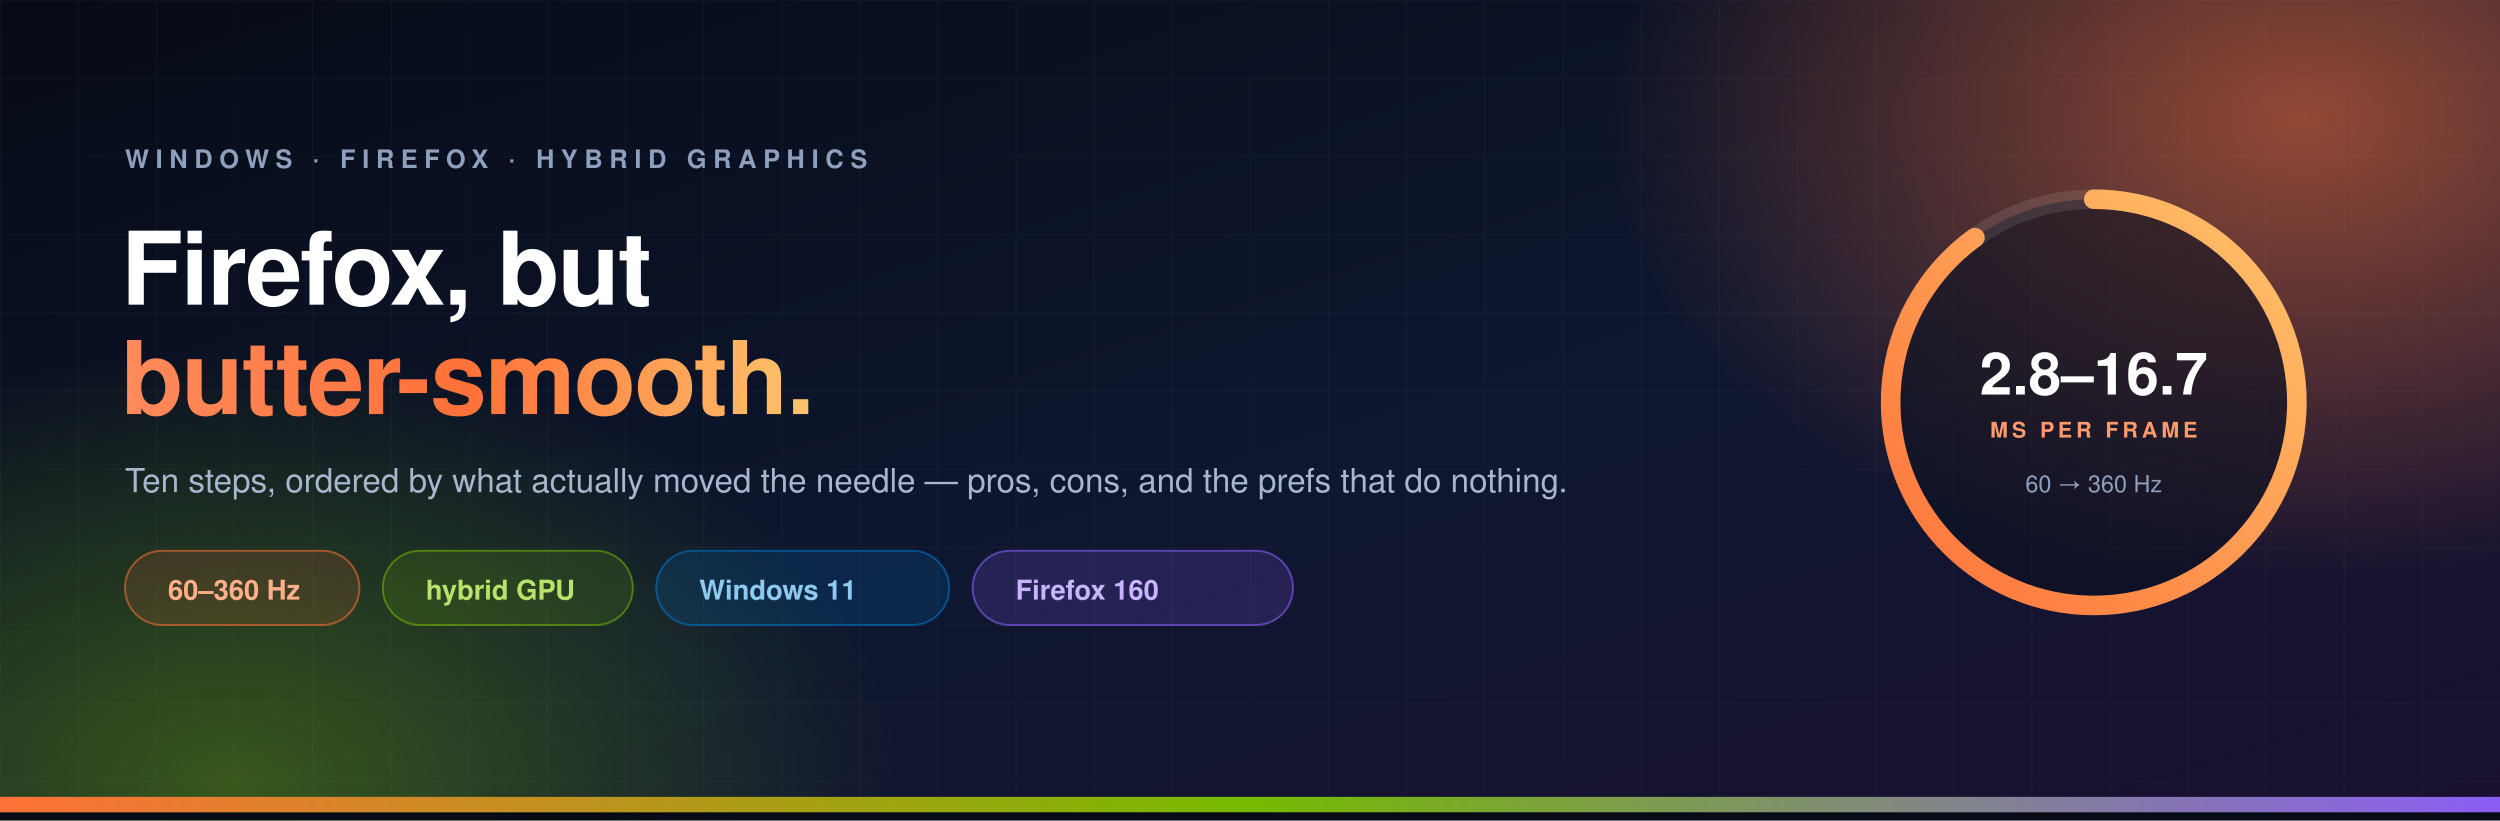
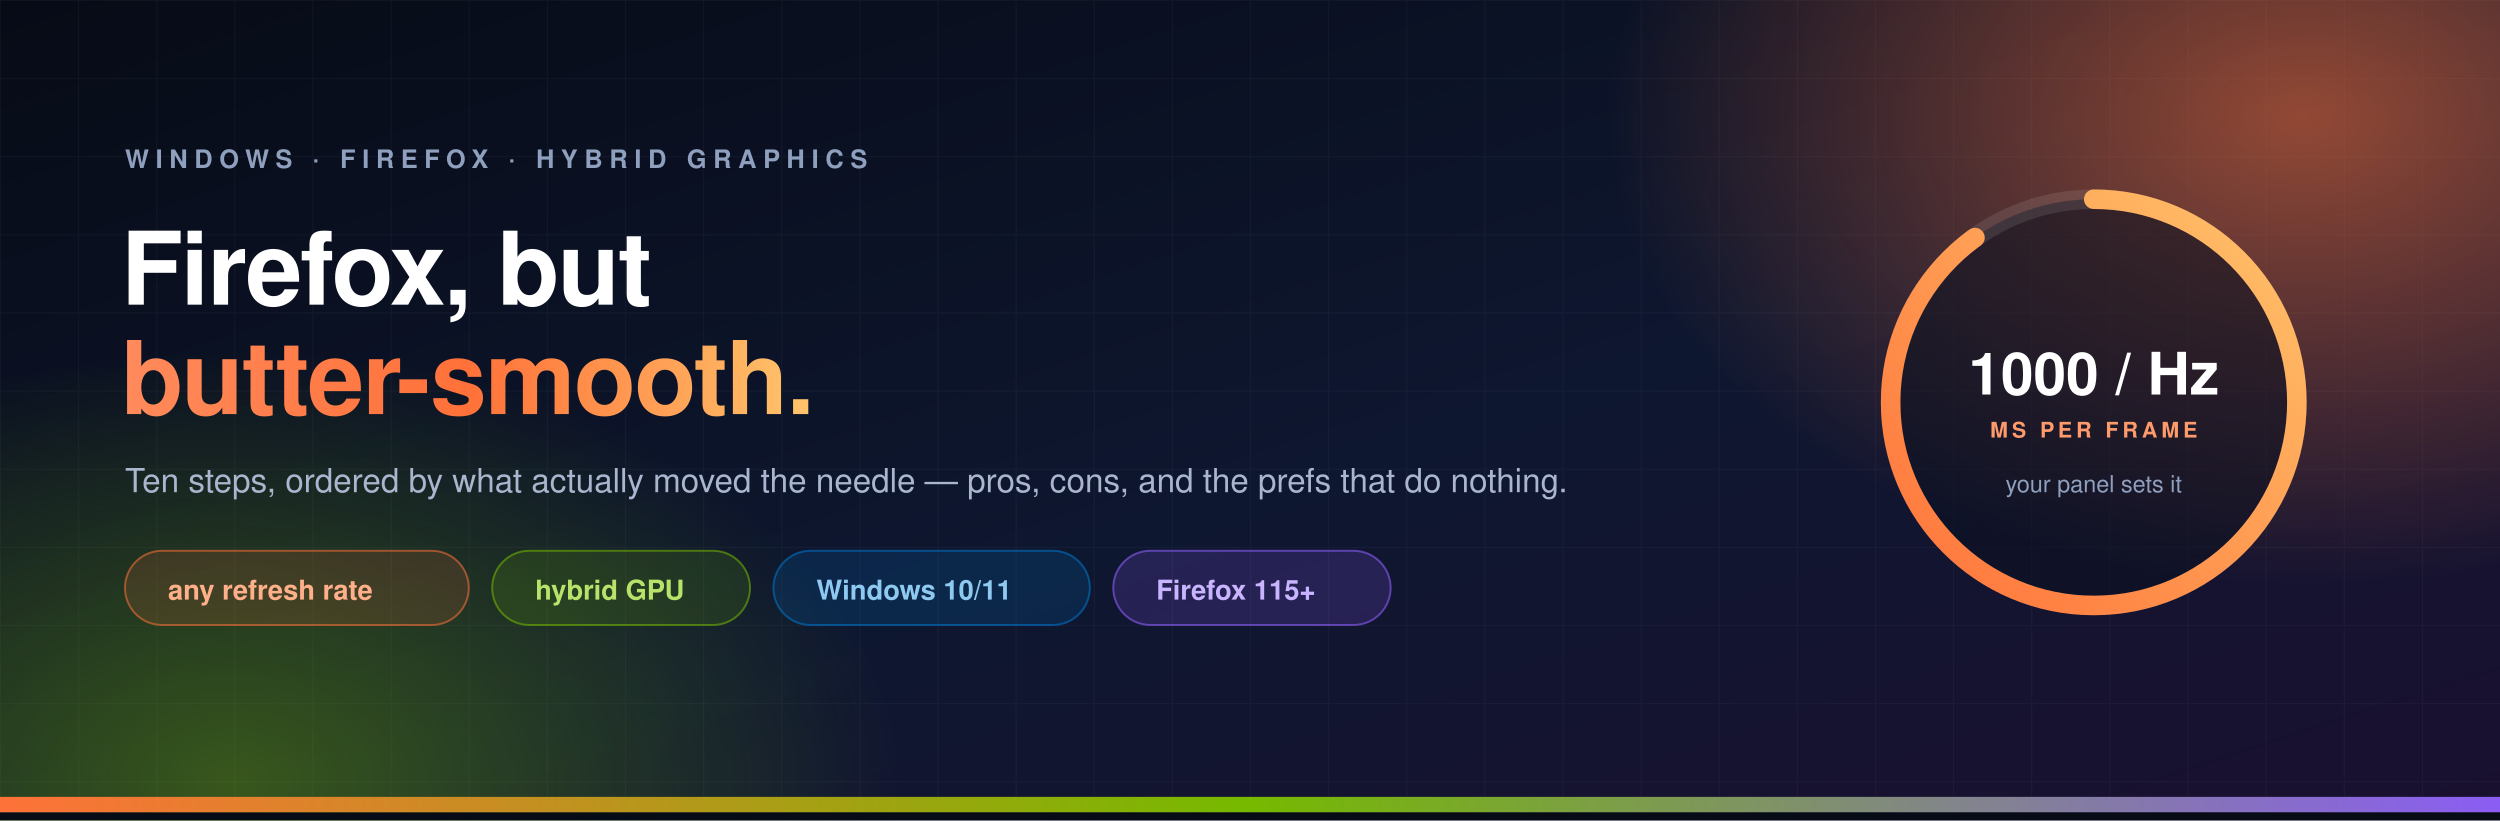
<svg xmlns="http://www.w3.org/2000/svg" viewBox="0 0 1280 420" width="1280" height="420" role="img" aria-label="Firefox, but butter-smooth — a tuning guide for Windows machines with two GPUs">
  <defs>
    <linearGradient id="bg" x1="0" y1="0" x2="1" y2="1">
      <stop offset="0" stop-color="#070B16" />
      <stop offset="0.55" stop-color="#0E1730" />
      <stop offset="1" stop-color="#1A1030" />
    </linearGradient>
    <radialGradient id="glowOrange" cx="0.5" cy="0.5" r="0.5">
      <stop offset="0" stop-color="#FF7139" stop-opacity="0.55" />
      <stop offset="1" stop-color="#FF7139" stop-opacity="0" />
    </radialGradient>
    <radialGradient id="glowGreen" cx="0.5" cy="0.5" r="0.5">
      <stop offset="0" stop-color="#76B900" stop-opacity="0.40" />
      <stop offset="1" stop-color="#76B900" stop-opacity="0" />
    </radialGradient>
    <linearGradient id="titleGrad" x1="0" y1="0" x2="1" y2="0">
      <stop offset="0" stop-color="#FF8A5B" />
      <stop offset="0.5" stop-color="#FF7139" />
      <stop offset="1" stop-color="#FFC46B" />
    </linearGradient>
    <linearGradient id="rail" x1="0" y1="0" x2="1" y2="0">
      <stop offset="0" stop-color="#FF7139" />
      <stop offset="0.5" stop-color="#76B900" />
      <stop offset="1" stop-color="#8B5CF6" />
    </linearGradient>
    <linearGradient id="gauge" x1="0" y1="0" x2="1" y2="1">
      <stop offset="0" stop-color="#FF7139" />
      <stop offset="1" stop-color="#FFC46B" />
    </linearGradient>
    <pattern id="grid" width="40" height="40" patternUnits="userSpaceOnUse">
      <path d="M40 0H0V40" fill="none" stroke="#FFFFFF" stroke-opacity="0.035" stroke-width="1" />
    </pattern>
  </defs>
  <rect width="1280" height="420" fill="url(#bg)" />
  <rect width="1280" height="420" fill="url(#grid)" />
  <ellipse cx="1180" cy="60" rx="360" ry="240" fill="url(#glowOrange)" />
  <ellipse cx="120" cy="400" rx="340" ry="220" fill="url(#glowGreen)" />
  <g stroke="url(#rail)" stroke-width="2" stroke-linecap="round" opacity="0.5">
    <path d="M900 96h150" />
    <path d="M960 118h90" />
    <path d="M1010 330h70" />
  </g>
  <g>
    <text x="64" y="86" fill="#8FA0BF" font-family="Segoe UI, Helvetica, Arial, sans-serif" font-size="13" font-weight="600" letter-spacing="3.4">WINDOWS · FIREFOX · HYBRID GRAPHICS</text>
    <text x="62" y="156" fill="#FFFFFF" font-family="Segoe UI, Helvetica, Arial, sans-serif" font-size="52" font-weight="800" letter-spacing="-0.8">Firefox, but</text>
    <text x="62" y="212" fill="url(#titleGrad)" font-family="Segoe UI, Helvetica, Arial, sans-serif" font-size="52" font-weight="800" letter-spacing="-0.8">butter-smooth.</text>
    <text x="64" y="252" fill="#A9B6CE" font-family="Segoe UI, Helvetica, Arial, sans-serif" font-size="17">Ten steps, ordered by what actually moved the needle — pros, cons, and the prefs that do nothing.</text>
    <g font-family="Segoe UI, Helvetica, Arial, sans-serif" font-size="14" font-weight="600">
-       <rect x="64" y="282" width="120" height="38" rx="19" fill="#FF7139" fill-opacity="0.14" stroke="#FF7139" stroke-opacity="0.55" />
-       <text x="86" y="307" fill="#FFB08A">60–360 Hz</text>
-       <rect x="196" y="282" width="128" height="38" rx="19" fill="#76B900" fill-opacity="0.14" stroke="#76B900" stroke-opacity="0.55" />
-       <text x="218" y="307" fill="#B8E36A">hybrid GPU</text>
-       <rect x="336" y="282" width="150" height="38" rx="19" fill="#0071C5" fill-opacity="0.18" stroke="#0071C5" stroke-opacity="0.6" />
-       <text x="358" y="307" fill="#8EC9F0">Windows 11</text>
-       <rect x="498" y="282" width="164" height="38" rx="19" fill="#8B5CF6" fill-opacity="0.18" stroke="#8B5CF6" stroke-opacity="0.6" />
-       <text x="520" y="307" fill="#C9B4FF">Firefox 160</text>
+       <rect x="64" y="282" width="176" height="38" rx="19" fill="#FF7139" fill-opacity="0.14" stroke="#FF7139" stroke-opacity="0.55" />
+       <text x="86" y="307" fill="#FFB08A">any refresh rate</text>
+       <rect x="252" y="282" width="132" height="38" rx="19" fill="#76B900" fill-opacity="0.14" stroke="#76B900" stroke-opacity="0.55" />
+       <text x="274" y="307" fill="#B8E36A">hybrid GPU</text>
+       <rect x="396" y="282" width="162" height="38" rx="19" fill="#0071C5" fill-opacity="0.18" stroke="#0071C5" stroke-opacity="0.6" />
+       <text x="418" y="307" fill="#8EC9F0">Windows 10/11</text>
+       <rect x="570" y="282" width="142" height="38" rx="19" fill="#8B5CF6" fill-opacity="0.18" stroke="#8B5CF6" stroke-opacity="0.6" />
+       <text x="592" y="307" fill="#C9B4FF">Firefox 115+</text>
    </g>
  </g>
  <g transform="translate(1072,206)">
    <circle r="104" fill="#0B1220" fill-opacity="0.55" />
    <circle r="104" fill="none" stroke="#FFFFFF" stroke-opacity="0.10" stroke-width="10" />
    <circle r="104" fill="none" stroke="url(#gauge)" stroke-width="10" stroke-linecap="round" stroke-dasharray="653.5" stroke-dashoffset="65" transform="rotate(-90)" />
-     <text x="0" y="-4" text-anchor="middle" fill="#FFFFFF" font-family="Segoe UI, Helvetica, Arial, sans-serif" font-size="30" font-weight="800">2.8–16.7</text>
+     <text x="0" y="-4" text-anchor="middle" fill="#FFFFFF" font-family="Segoe UI, Helvetica, Arial, sans-serif" font-size="30" font-weight="800">1000 / Hz</text>
    <text x="0" y="18" text-anchor="middle" fill="#FF9A6B" font-family="Segoe UI, Helvetica, Arial, sans-serif" font-size="11" font-weight="700" letter-spacing="2">MS PER FRAME</text>
-     <text x="0" y="46" text-anchor="middle" fill="#8FA0BF" font-family="Segoe UI, Helvetica, Arial, sans-serif" font-size="12">60 → 360 Hz</text>
+     <text x="0" y="46" text-anchor="middle" fill="#8FA0BF" font-family="Segoe UI, Helvetica, Arial, sans-serif" font-size="12">your panel sets it</text>
  </g>
  <rect x="0" y="408" width="1280" height="8" fill="url(#rail)" />
  <rect x="0" y="416" width="1280" height="4" fill="#070B16" />
</svg>
